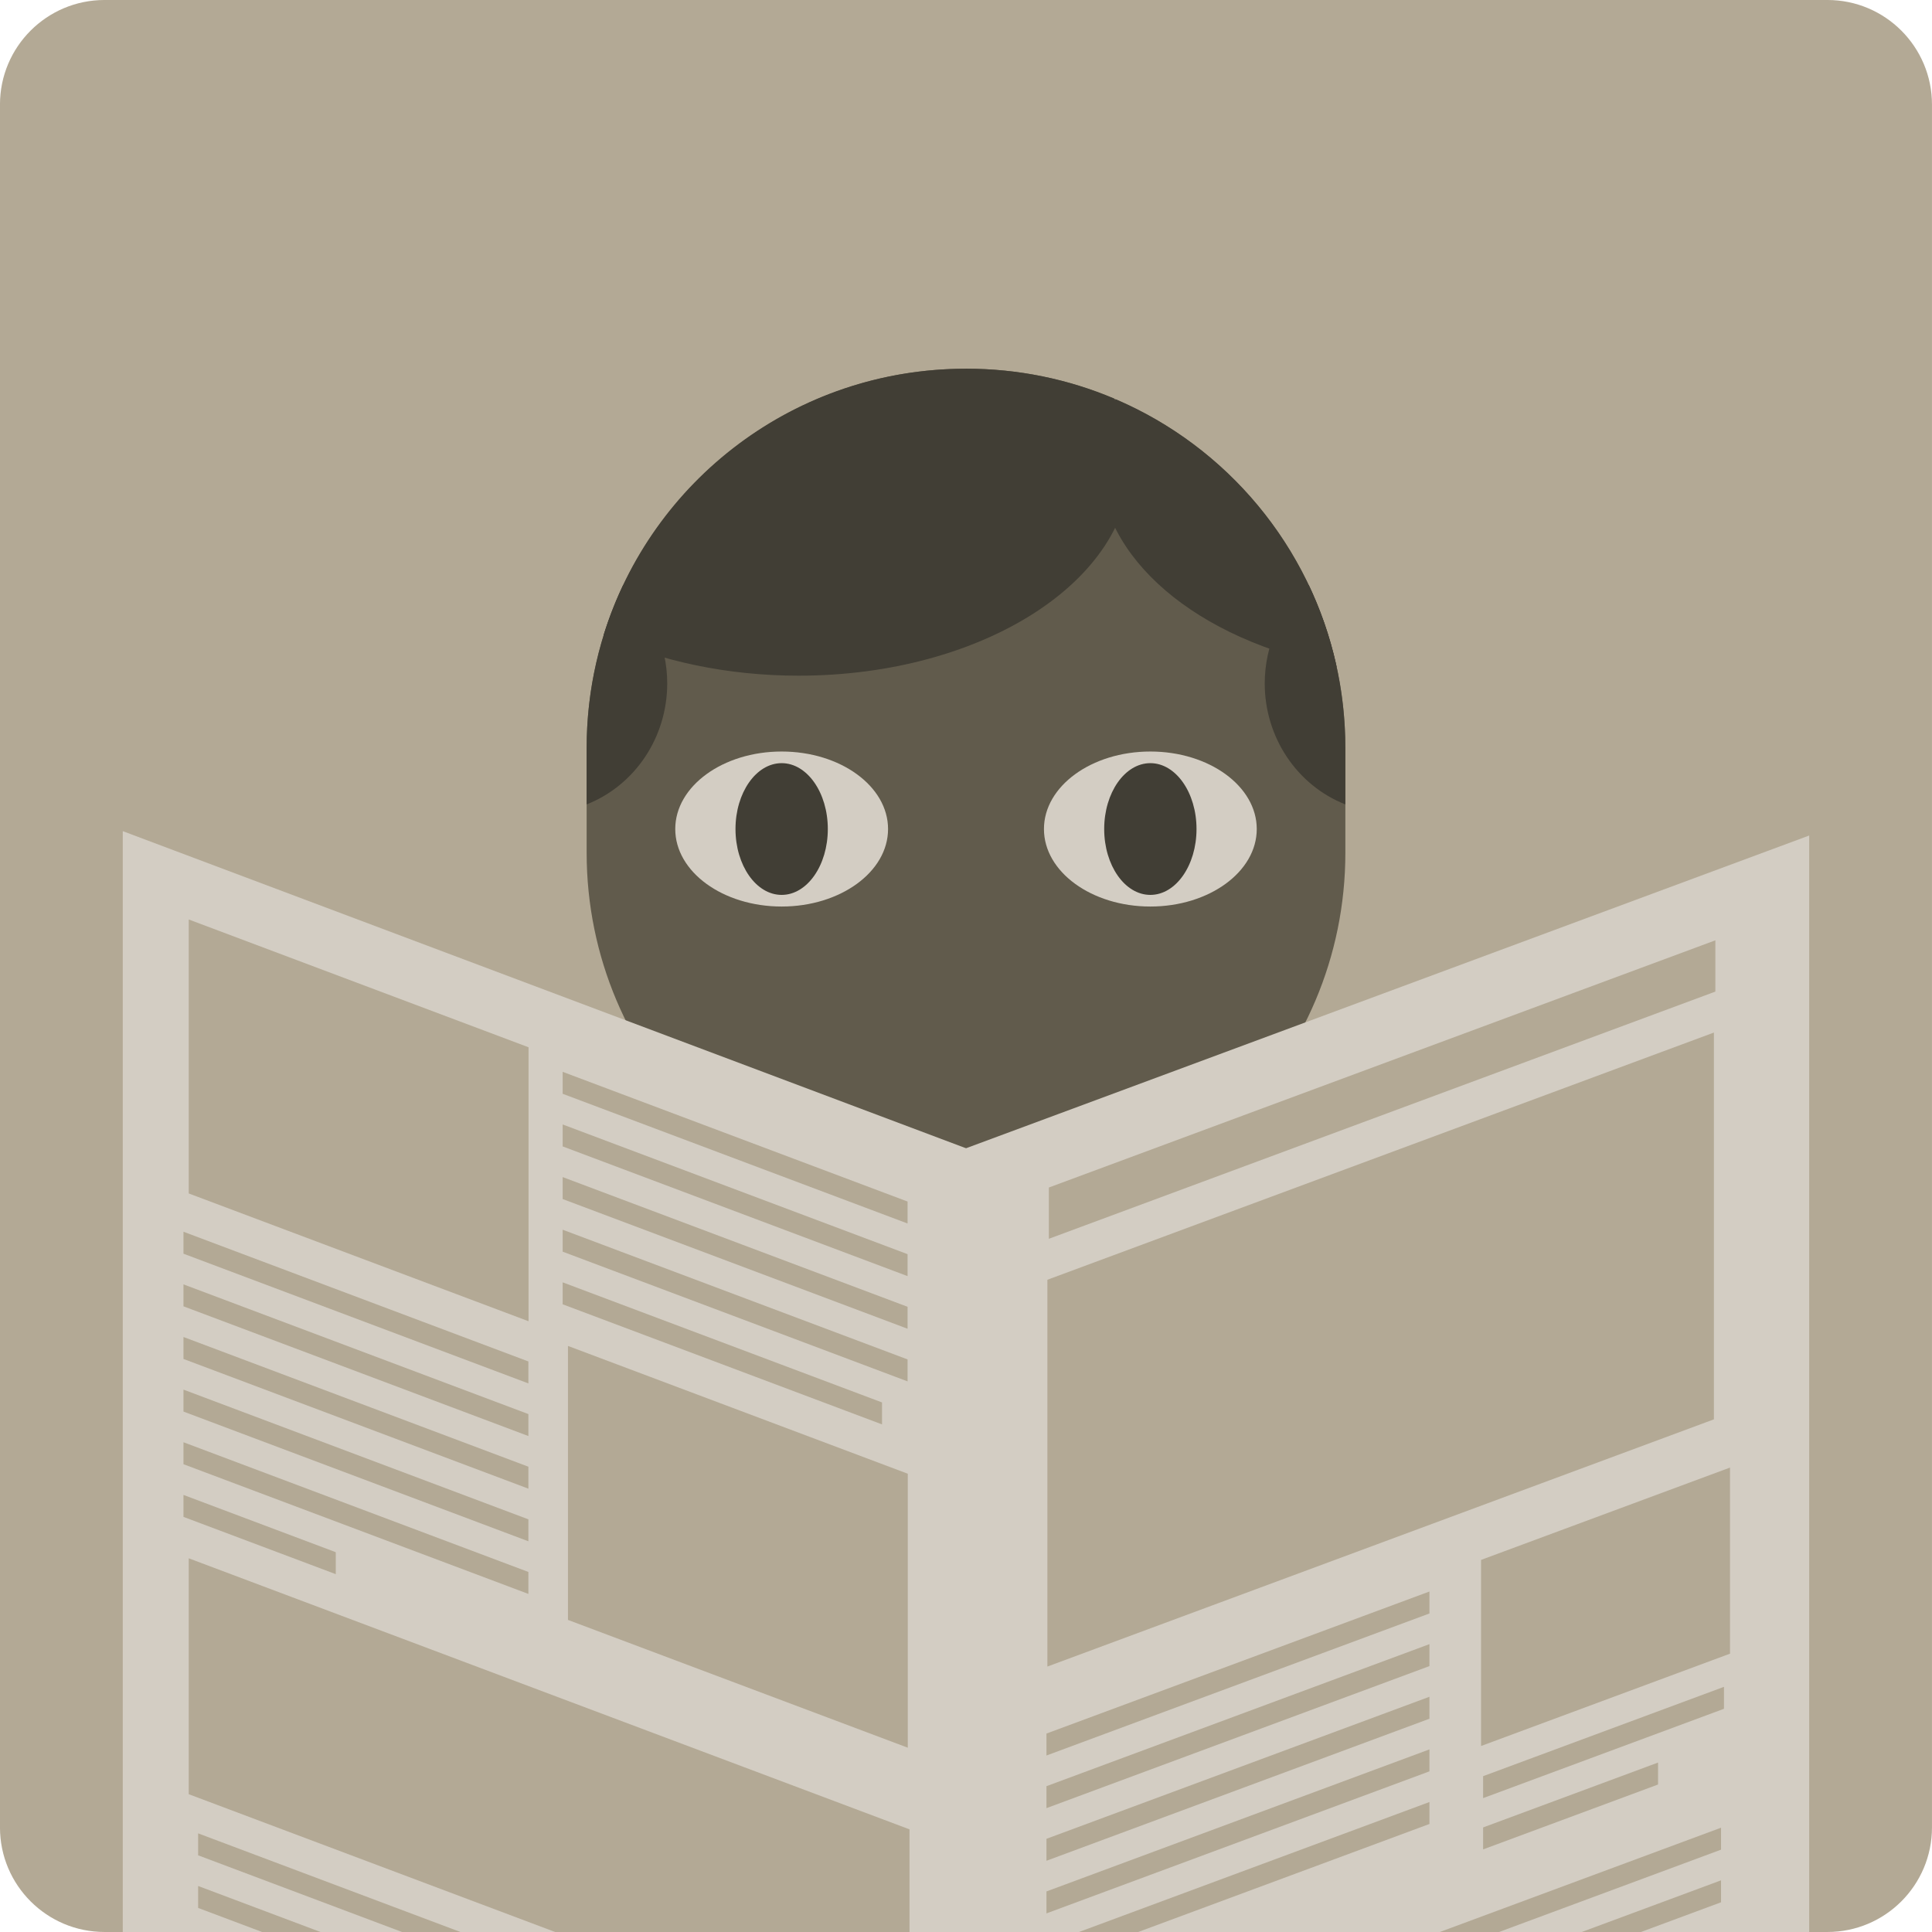
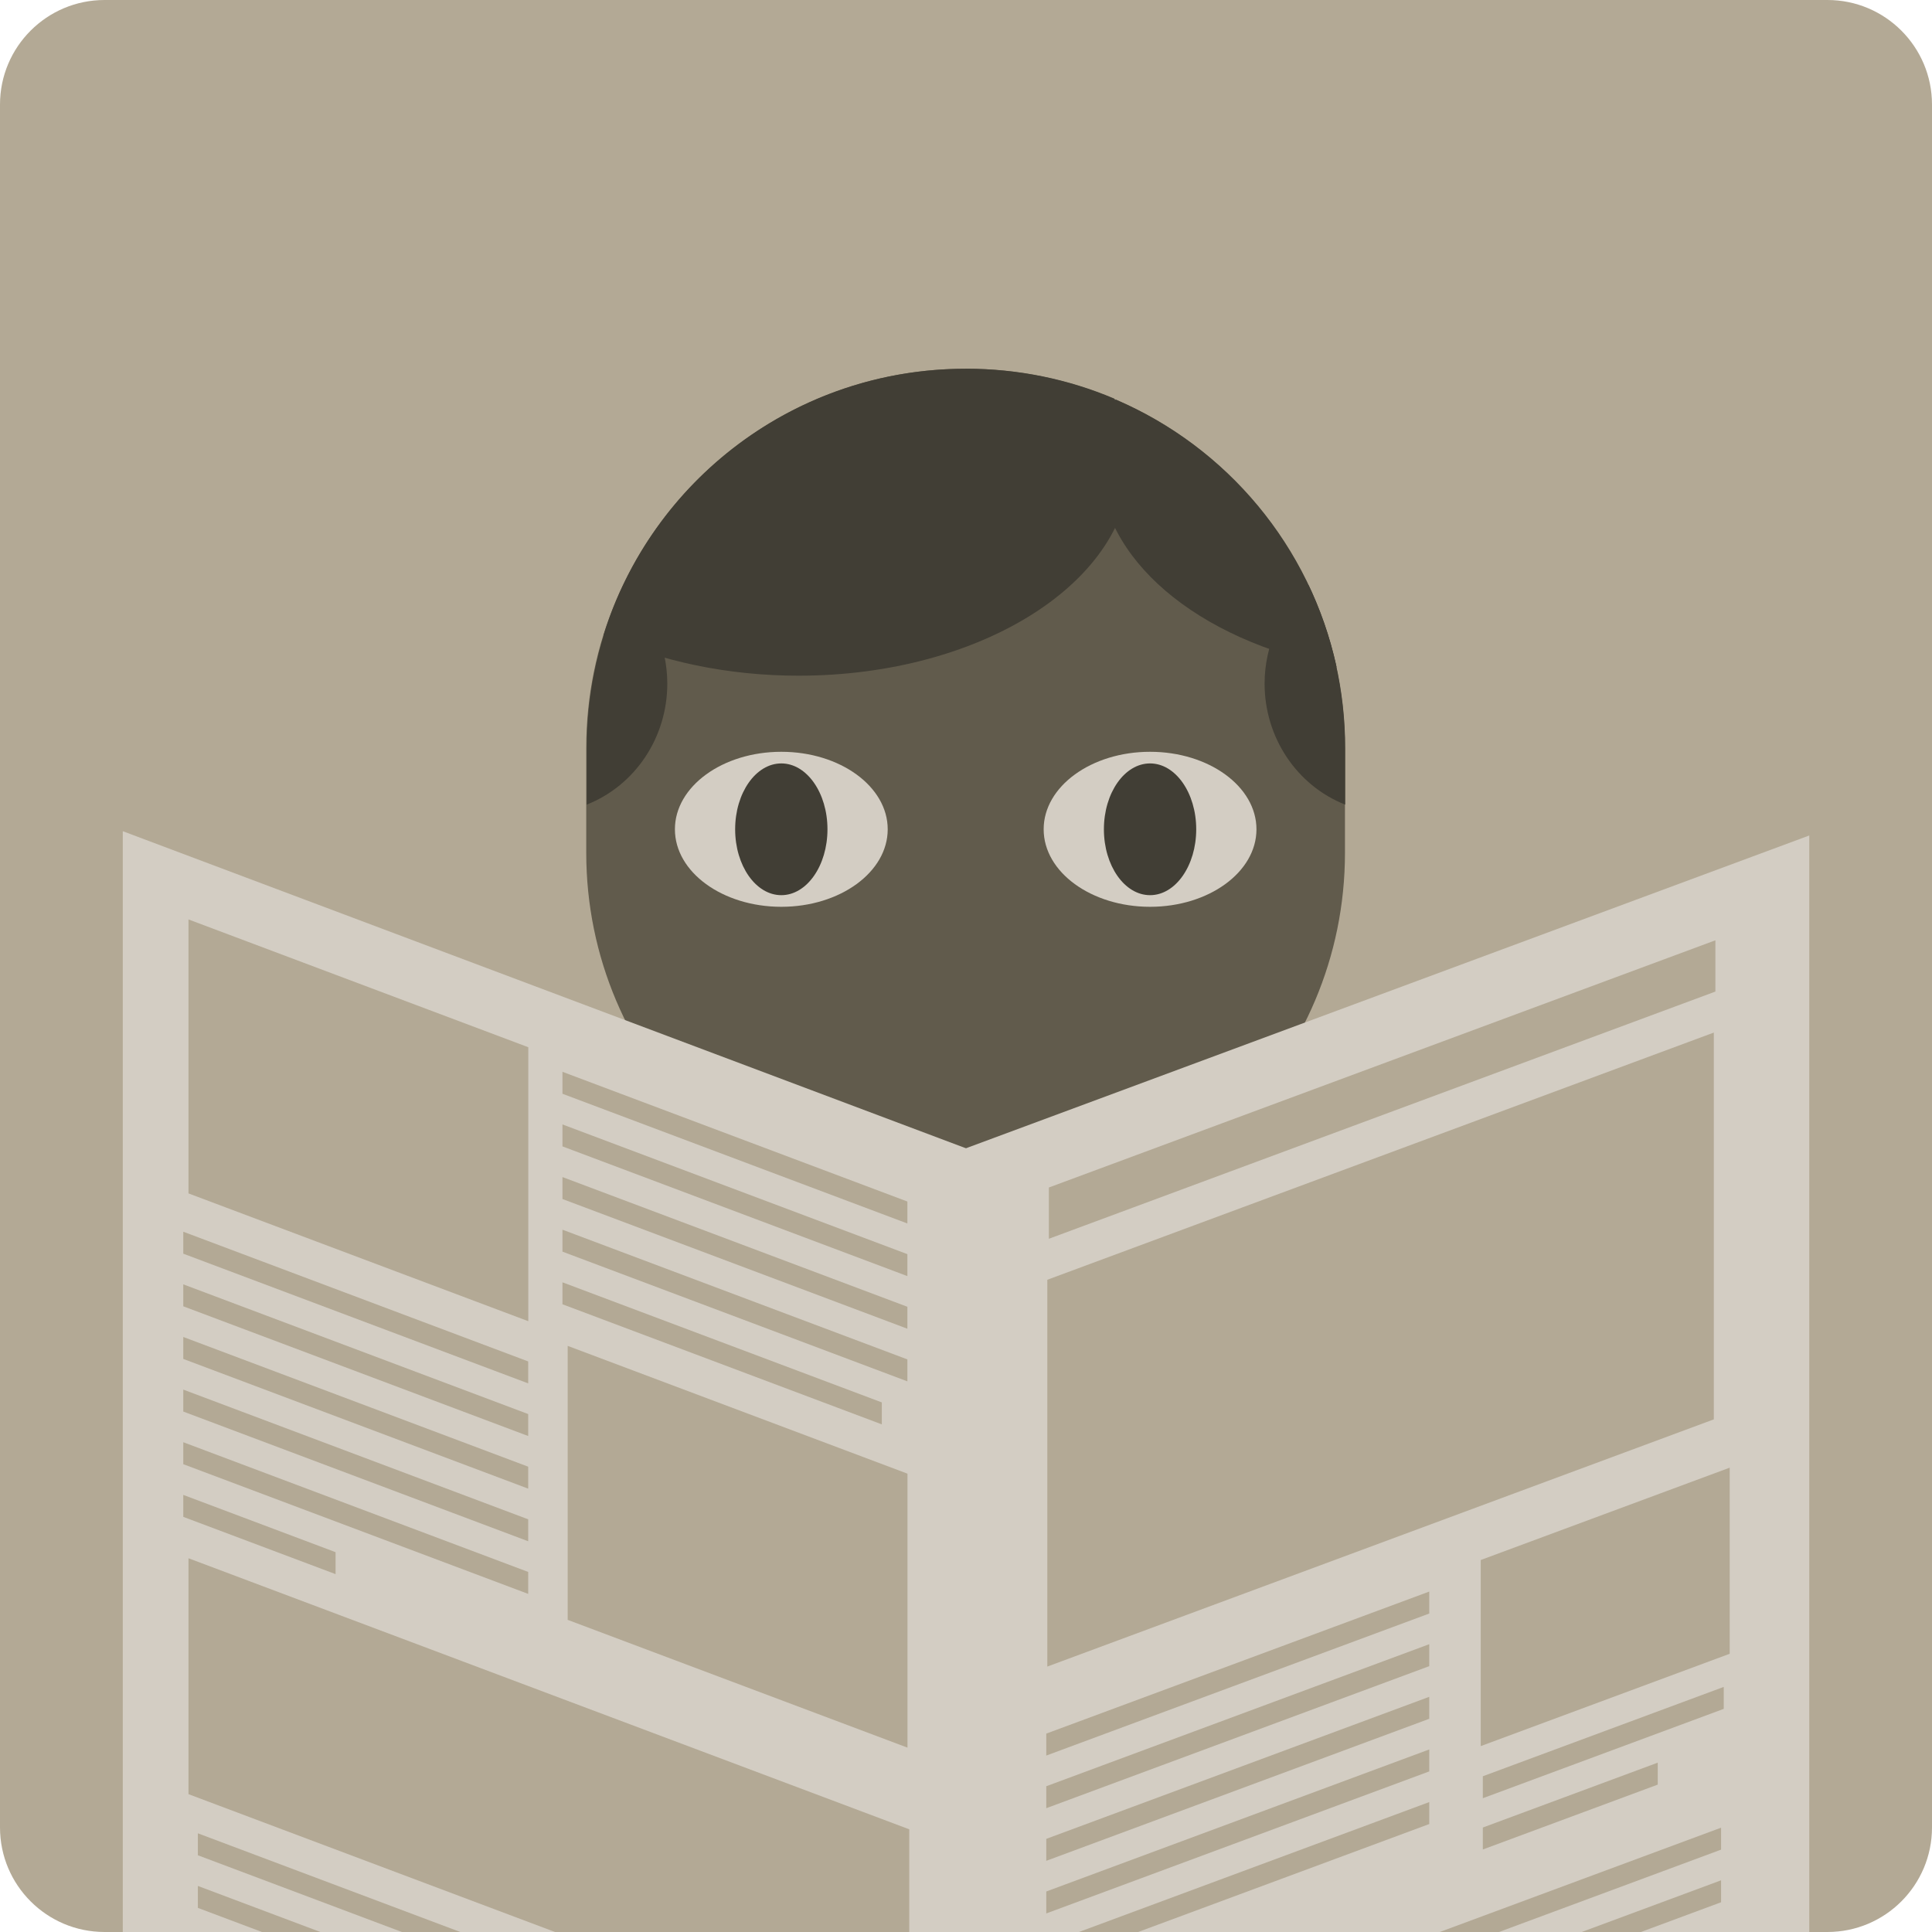
- <svg xmlns="http://www.w3.org/2000/svg" xmlns:xlink="http://www.w3.org/1999/xlink" id="svg8" version="1.1" viewBox="0 0 37.042 37.042" height="1.458in" width="1.458in">
-   <defs id="defs2">
-     <linearGradient id="7" gradientTransform="matrix(0,0,0,0,-192.3187,38.64163)">
-       <stop style="stop-color:#b3a995;stop-opacity:1;" offset="0" id="stop2624" />
+ <svg xmlns="http://www.w3.org/2000/svg" xmlns:xlink="http://www.w3.org/1999/xlink" width="1.458in" height="1.458in" version="1.1" viewBox="0 0 37.042 37.042">
+   <defs>
+     <linearGradient id="7" gradientTransform="matrix(0 0 0 0 -192.32 38.642)">
+       <stop stop-color="#b3a995" offset="0" />
    </linearGradient>
-     <linearGradient id="6" gradientTransform="matrix(2.959833,0,0,4.648278,-971.1937,-788.492)">
-       <stop style="stop-color:#a19a86;stop-opacity:1;" offset="0" id="stop2980" />
+     <linearGradient id="linearGradient1431" x1="54.811" x2="91.853" y1="32.815" y2="32.815" gradientTransform="translate(135.79 144.12)" gradientUnits="userSpaceOnUse" xlink:href="#7" />
+     <linearGradient id="4-1" x1="105.04" x2="123.21" y1="93.979" y2="93.979" gradientTransform="matrix(1.3369 0 0 .74799 56.54 111.57)" gradientUnits="userSpaceOnUse">
+       <stop stop-color="#7e7867" offset="0" />
    </linearGradient>
-     <linearGradient id="8" gradientTransform="matrix(0,0,0,0,20.9488,-188.2151)">
-       <stop style="stop-color:#c9c2b5;stop-opacity:1;" offset="0" id="stop2972" />
-     </linearGradient>
-     <linearGradient id="9" gradientTransform="matrix(0,0,0,0,235.2632,172.5541)">
-       <stop style="stop-color:#d3cdc3;stop-opacity:1;" offset="0" id="stop2966" />
-     </linearGradient>
-     <linearGradient id="4" gradientTransform="scale(1.336911,0.7479928)" x1="41.053" y1="37.348" x2="59.219" y2="37.348" gradientUnits="userSpaceOnUse">
-       <stop style="stop-color:#7e7867;stop-opacity:1;" offset="0" id="stop2597" />
-     </linearGradient>
-     <linearGradient id="2" x1="-86.011" y1="-24.381" x2="-66.572" y2="-24.381" gradientUnits="userSpaceOnUse">
-       <stop style="stop-color:#4f4b41;stop-opacity:1;" offset="0" id="stop3000" />
-     </linearGradient>
-     <linearGradient id="6-0" x1="-86.011" y1="-24.381" x2="-78.78" y2="-24.381" gradientUnits="userSpaceOnUse">
-       <stop style="stop-color:#a19a86;stop-opacity:1;" offset="0" id="stop2980-3" />
-     </linearGradient>
-     <linearGradient id="2-4" gradientTransform="matrix(0,0,0,0,-123.6929,-377.7422)">
-       <stop style="stop-color:#4f4b41;stop-opacity:1;" offset="0" id="stop3000-6" />
-     </linearGradient>
-     <linearGradient id="4-6" gradientTransform="matrix(0,0,0,0,-114.9655,-519.4565)">
-       <stop style="stop-color:#7e7867;stop-opacity:1;" offset="0" id="stop2597-7" />
-     </linearGradient>
-     <linearGradient id="4-8" gradientTransform="matrix(1.336912,0,0,0.7479926,-20.14841,114.3486)" x1="104.709" y1="37.486" x2="122.875" y2="37.486" gradientUnits="userSpaceOnUse">
-       <stop style="stop-color:#7e7867;stop-opacity:1;" offset="0" id="stop2597-8" />
-     </linearGradient>
-     <linearGradient id="7-8" x1="177.415" y1="4.945" x2="214.456" y2="4.945" gradientUnits="userSpaceOnUse" gradientTransform="translate(-36.49428,139.4933)">
-       <stop style="stop-color:#b3a995;stop-opacity:1;" offset="0" id="stop2624-3" />
-     </linearGradient>
-     <linearGradient id="1" gradientTransform="matrix(0,0,0,0,138.2613,-799.2997)">
-       <stop style="stop-color:#413e35;stop-opacity:1;" offset="0" id="stop3006" />
-     </linearGradient>
-     <linearGradient id="4-62" gradientTransform="matrix(1.336911,0,0,0.7479929,107.2023,99.03951)" x1="41.092" y1="94.596" x2="59.259" y2="94.596" gradientUnits="userSpaceOnUse">
-       <stop style="stop-color:#7e7867;stop-opacity:1;" offset="0" id="stop2597-82" />
-     </linearGradient>
-     <linearGradient id="8-7" x1="64.6" y1="76.485" x2="65.922" y2="76.485" gradientUnits="userSpaceOnUse" gradientTransform="translate(107.2023,99.03951)">
-       <stop style="stop-color:#c9c2b5;stop-opacity:1;" offset="0" id="stop2972-5" />
-     </linearGradient>
-     <linearGradient id="8-0" x1="103.968" y1="48.521" x2="115.848" y2="48.521" gradientUnits="userSpaceOnUse" gradientTransform="translate(72.27304,90.42636)">
-       <stop style="stop-color:#c9c2b5;stop-opacity:1;" offset="0" id="stop2972-6" />
-     </linearGradient>
-     <linearGradient xlink:href="#7" id="linearGradient1431" gradientUnits="userSpaceOnUse" gradientTransform="translate(135.786,144.1177)" x1="54.811" y1="32.815" x2="91.853" y2="32.815" />
-     <linearGradient id="4-1" gradientTransform="matrix(1.336911,0,0,0.7479929,56.54026,111.5704)" x1="105.044" y1="93.979" x2="123.21" y2="93.979" gradientUnits="userSpaceOnUse">
-       <stop style="stop-color:#7e7867;stop-opacity:1;" offset="0" id="stop2597-0" />
-     </linearGradient>
-     <clipPath clipPathUnits="userSpaceOnUse" id="clipPath1380">
-       <rect ry="2.005" y="52.26" x="135.909" height="37.042" width="37.042" id="rect1382" style="opacity:1;vector-effect:none;fill:url(#linearGradient1384);fill-opacity:1;stroke:none;stroke-width:0.862;stroke-linecap:round;stroke-linejoin:bevel;stroke-miterlimit:4;stroke-dasharray:none;stroke-dashoffset:0;stroke-opacity:1;paint-order:normal" />
+     <clipPath id="clipPath1380">
+       <rect x="135.91" y="52.26" width="37.042" height="37.042" ry="2.005" fill="url(#linearGradient1384)" style="paint-order:normal" />
    </clipPath>
-     <linearGradient id="3" gradientTransform="scale(3.961524,0.2524281)" x1="55.817" y1="301.759" x2="57.486" y2="301.759" gradientUnits="userSpaceOnUse">
-       <stop style="stop-color:#615b4c;stop-opacity:1;" offset="0" id="stop2994" />
-     </linearGradient>
-     <linearGradient xlink:href="#7" id="linearGradient3488" gradientTransform="scale(3.605201,0.277377)" x1="65.959" y1="238.79" x2="69.504" y2="238.79" gradientUnits="userSpaceOnUse" />
-     <linearGradient xlink:href="#7" id="linearGradient3490" gradientTransform="scale(4.17457,0.2395456)" x1="56.952" y1="320.135" x2="58.711" y2="320.135" gradientUnits="userSpaceOnUse" />
-     <linearGradient xlink:href="#7" id="linearGradient3492" gradientTransform="scale(4.17457,0.2395456)" x1="56.952" y1="324.348" x2="58.711" y2="324.348" gradientUnits="userSpaceOnUse" />
-     <linearGradient xlink:href="#7" id="linearGradient3494" gradientTransform="scale(4.17457,0.2395456)" x1="56.952" y1="328.56" x2="58.711" y2="328.56" gradientUnits="userSpaceOnUse" />
-     <linearGradient xlink:href="#7" id="linearGradient3496" gradientTransform="scale(4.17457,0.2395456)" x1="56.952" y1="332.773" x2="58.711" y2="332.773" gradientUnits="userSpaceOnUse" />
-     <linearGradient xlink:href="#7" id="linearGradient3498" gradientTransform="scale(4.17457,0.2395456)" x1="56.952" y1="336.985" x2="58.711" y2="336.985" gradientUnits="userSpaceOnUse" />
-     <linearGradient xlink:href="#7" id="linearGradient3500" gradientTransform="scale(2.773753,0.3605224)" x1="85.715" y1="226.706" x2="86.883" y2="226.706" gradientUnits="userSpaceOnUse" />
-     <linearGradient xlink:href="#7" id="linearGradient3502" gradientTransform="scale(1.312689,0.7617952)" x1="181.131" y1="89.253" x2="190.866" y2="89.253" gradientUnits="userSpaceOnUse" />
-     <linearGradient xlink:href="#7" id="linearGradient3504" gradientTransform="scale(5.528143,0.1808926)" x1="43.018" y1="460.431" x2="45.347" y2="460.431" gradientUnits="userSpaceOnUse" />
-     <linearGradient xlink:href="#7" id="linearGradient3506" gradientTransform="scale(5.528143,0.1808926)" x1="43.018" y1="466.01" x2="45.347" y2="466.01" gradientUnits="userSpaceOnUse" />
-     <linearGradient xlink:href="#7" id="linearGradient3508" gradientTransform="scale(5.528143,0.1808926)" x1="43.018" y1="471.588" x2="45.347" y2="471.588" gradientUnits="userSpaceOnUse" />
-     <linearGradient xlink:href="#7" id="linearGradient3510" gradientTransform="scale(5.528143,0.1808926)" x1="43.018" y1="477.167" x2="45.347" y2="477.167" gradientUnits="userSpaceOnUse" />
-     <linearGradient xlink:href="#7" id="linearGradient3512" gradientTransform="scale(5.35665,0.1866838)" x1="44.395" y1="467.769" x2="46.652" y2="467.769" gradientUnits="userSpaceOnUse" />
-     <linearGradient xlink:href="#7" id="linearGradient3514" gradientTransform="scale(3.953105,0.2529657)" x1="60.157" y1="349.194" x2="61.823" y2="349.194" gradientUnits="userSpaceOnUse" />
-     <linearGradient xlink:href="#7" id="linearGradient3516" gradientTransform="scale(1.156672,0.8645492)" x1="212.752" y1="88.426" x2="216.878" y2="88.426" gradientUnits="userSpaceOnUse" />
-     <linearGradient xlink:href="#7" id="linearGradient3518" gradientTransform="scale(3.310645,0.3020559)" x1="74.343" y1="266.867" x2="75.738" y2="266.867" gradientUnits="userSpaceOnUse" />
-     <linearGradient xlink:href="#7" id="linearGradient3520" gradientTransform="scale(2.821413,0.3544323)" x1="87.234" y1="230.205" x2="88.423" y2="230.205" gradientUnits="userSpaceOnUse" />
-     <linearGradient xlink:href="#7" id="linearGradient3522" gradientTransform="scale(1.11363,0.8979644)" x1="198.65" y1="73.623" x2="204.5" y2="73.623" gradientUnits="userSpaceOnUse" />
-     <linearGradient xlink:href="#7" id="linearGradient3524" gradientTransform="scale(3.961528,0.2524279)" x1="55.817" y1="285.769" x2="57.486" y2="285.769" gradientUnits="userSpaceOnUse" />
-     <linearGradient xlink:href="#7" id="linearGradient3526" gradientTransform="scale(3.961528,0.2524279)" x1="55.817" y1="289.767" x2="57.486" y2="289.767" gradientUnits="userSpaceOnUse" />
-     <linearGradient xlink:href="#7" id="linearGradient3528" gradientTransform="scale(3.961528,0.2524279)" x1="55.817" y1="293.764" x2="57.486" y2="293.764" gradientUnits="userSpaceOnUse" />
-     <linearGradient xlink:href="#7" id="linearGradient3530" gradientTransform="scale(3.961528,0.2524279)" x1="55.817" y1="297.762" x2="57.486" y2="297.762" gradientUnits="userSpaceOnUse" />
-     <linearGradient xlink:href="#7" id="linearGradient3532" gradientTransform="scale(3.961524,0.2524281)" x1="55.817" y1="301.759" x2="57.486" y2="301.759" gradientUnits="userSpaceOnUse" />
-     <linearGradient xlink:href="#7" id="linearGradient3534" gradientTransform="scale(2.632199,0.3799105)" x1="84.006" y1="203.157" x2="85.115" y2="203.157" gradientUnits="userSpaceOnUse" />
-     <linearGradient xlink:href="#7" id="linearGradient3536" gradientTransform="scale(1.11363,0.8979644)" x1="205.178" y1="79.684" x2="211.028" y2="79.684" gradientUnits="userSpaceOnUse" />
-     <linearGradient xlink:href="#7" id="linearGradient3538" gradientTransform="scale(3.961528,0.2524279)" x1="57.652" y1="262.791" x2="59.322" y2="262.791" gradientUnits="userSpaceOnUse" />
-     <linearGradient xlink:href="#7" id="linearGradient3540" gradientTransform="scale(3.961528,0.2524279)" x1="57.652" y1="266.789" x2="59.322" y2="266.789" gradientUnits="userSpaceOnUse" />
-     <linearGradient xlink:href="#7" id="linearGradient3542" gradientTransform="scale(3.961528,0.2524279)" x1="57.652" y1="270.786" x2="59.322" y2="270.786" gradientUnits="userSpaceOnUse" />
-     <linearGradient xlink:href="#7" id="linearGradient3544" gradientTransform="scale(3.961528,0.2524279)" x1="57.652" y1="274.784" x2="59.322" y2="274.784" gradientUnits="userSpaceOnUse" />
-     <linearGradient xlink:href="#7" id="linearGradient3546" gradientTransform="scale(3.811897,0.2623366)" x1="59.915" y1="268.252" x2="61.522" y2="268.252" gradientUnits="userSpaceOnUse" />
-     <linearGradient xlink:href="#7" id="linearGradient3548" gradientTransform="scale(1.747957,0.5720963)" x1="126.561" y1="136.968" x2="134.466" y2="136.968" gradientUnits="userSpaceOnUse" />
-     <linearGradient xlink:href="#7" id="linearGradient3550" gradientTransform="scale(4.607281,0.2170478)" x1="48.055" y1="385.008" x2="49.996" y2="385.008" gradientUnits="userSpaceOnUse" />
-     <linearGradient xlink:href="#7" id="linearGradient3552" gradientTransform="scale(4.607281,0.2170478)" x1="48.055" y1="389.657" x2="49.996" y2="389.657" gradientUnits="userSpaceOnUse" />
-     <linearGradient xlink:href="#7" id="linearGradient3554" gradientTransform="scale(4.464354,0.2239965)" x1="49.593" y1="382.074" x2="51.474" y2="382.074" gradientUnits="userSpaceOnUse" />
-     <linearGradient xlink:href="#7" id="linearGradient3556" gradientTransform="scale(3.294608,0.3035263)" x1="67.201" y1="285.288" x2="68.59" y2="285.288" gradientUnits="userSpaceOnUse" />
+     <linearGradient id="linearGradient3488" x1="65.959" x2="69.504" y1="238.79" y2="238.79" gradientTransform="scale(3.6052 .27738)" gradientUnits="userSpaceOnUse" xlink:href="#7" />
+     <linearGradient id="linearGradient3490" x1="56.952" x2="58.711" y1="320.14" y2="320.14" gradientTransform="scale(4.1746 .23955)" gradientUnits="userSpaceOnUse" xlink:href="#7" />
+     <linearGradient id="linearGradient3492" x1="56.952" x2="58.711" y1="324.35" y2="324.35" gradientTransform="scale(4.1746 .23955)" gradientUnits="userSpaceOnUse" xlink:href="#7" />
+     <linearGradient id="linearGradient3494" x1="56.952" x2="58.711" y1="328.56" y2="328.56" gradientTransform="scale(4.1746 .23955)" gradientUnits="userSpaceOnUse" xlink:href="#7" />
+     <linearGradient id="linearGradient3496" x1="56.952" x2="58.711" y1="332.77" y2="332.77" gradientTransform="scale(4.1746 .23955)" gradientUnits="userSpaceOnUse" xlink:href="#7" />
+     <linearGradient id="linearGradient3498" x1="56.952" x2="58.711" y1="336.99" y2="336.99" gradientTransform="scale(4.1746 .23955)" gradientUnits="userSpaceOnUse" xlink:href="#7" />
+     <linearGradient id="linearGradient3500" x1="85.715" x2="86.883" y1="226.71" y2="226.71" gradientTransform="scale(2.7738 .36052)" gradientUnits="userSpaceOnUse" xlink:href="#7" />
+     <linearGradient id="linearGradient3502" x1="181.13" x2="190.87" y1="89.253" y2="89.253" gradientTransform="scale(1.3127 .7618)" gradientUnits="userSpaceOnUse" xlink:href="#7" />
+     <linearGradient id="linearGradient3504" x1="43.018" x2="45.347" y1="460.43" y2="460.43" gradientTransform="scale(5.5281 .18089)" gradientUnits="userSpaceOnUse" xlink:href="#7" />
+     <linearGradient id="linearGradient3506" x1="43.018" x2="45.347" y1="466.01" y2="466.01" gradientTransform="scale(5.5281 .18089)" gradientUnits="userSpaceOnUse" xlink:href="#7" />
+     <linearGradient id="linearGradient3508" x1="43.018" x2="45.347" y1="471.59" y2="471.59" gradientTransform="scale(5.5281 .18089)" gradientUnits="userSpaceOnUse" xlink:href="#7" />
+     <linearGradient id="linearGradient3510" x1="43.018" x2="45.347" y1="477.17" y2="477.17" gradientTransform="scale(5.5281 .18089)" gradientUnits="userSpaceOnUse" xlink:href="#7" />
+     <linearGradient id="linearGradient3512" x1="44.395" x2="46.652" y1="467.77" y2="467.77" gradientTransform="scale(5.3567 .18668)" gradientUnits="userSpaceOnUse" xlink:href="#7" />
+     <linearGradient id="linearGradient3514" x1="60.157" x2="61.823" y1="349.19" y2="349.19" gradientTransform="scale(3.9531 .25297)" gradientUnits="userSpaceOnUse" xlink:href="#7" />
+     <linearGradient id="linearGradient3516" x1="212.75" x2="216.88" y1="88.426" y2="88.426" gradientTransform="scale(1.1567 .86455)" gradientUnits="userSpaceOnUse" xlink:href="#7" />
+     <linearGradient id="linearGradient3518" x1="74.343" x2="75.738" y1="266.87" y2="266.87" gradientTransform="scale(3.3106 .30206)" gradientUnits="userSpaceOnUse" xlink:href="#7" />
+     <linearGradient id="linearGradient3520" x1="87.234" x2="88.423" y1="230.2" y2="230.2" gradientTransform="scale(2.8214 .35443)" gradientUnits="userSpaceOnUse" xlink:href="#7" />
+     <linearGradient id="linearGradient3522" x1="198.65" x2="204.5" y1="73.623" y2="73.623" gradientTransform="scale(1.1136 .89796)" gradientUnits="userSpaceOnUse" xlink:href="#7" />
+     <linearGradient id="linearGradient3524" x1="55.817" x2="57.486" y1="285.77" y2="285.77" gradientTransform="scale(3.9615 .25243)" gradientUnits="userSpaceOnUse" xlink:href="#7" />
+     <linearGradient id="linearGradient3526" x1="55.817" x2="57.486" y1="289.77" y2="289.77" gradientTransform="scale(3.9615 .25243)" gradientUnits="userSpaceOnUse" xlink:href="#7" />
+     <linearGradient id="linearGradient3528" x1="55.817" x2="57.486" y1="293.76" y2="293.76" gradientTransform="scale(3.9615 .25243)" gradientUnits="userSpaceOnUse" xlink:href="#7" />
+     <linearGradient id="linearGradient3530" x1="55.817" x2="57.486" y1="297.76" y2="297.76" gradientTransform="scale(3.9615 .25243)" gradientUnits="userSpaceOnUse" xlink:href="#7" />
+     <linearGradient id="linearGradient3532" x1="55.817" x2="57.486" y1="301.76" y2="301.76" gradientTransform="scale(3.9615 .25243)" gradientUnits="userSpaceOnUse" xlink:href="#7" />
+     <linearGradient id="linearGradient3534" x1="84.006" x2="85.115" y1="203.16" y2="203.16" gradientTransform="scale(2.6322 .37991)" gradientUnits="userSpaceOnUse" xlink:href="#7" />
+     <linearGradient id="linearGradient3536" x1="205.18" x2="211.03" y1="79.684" y2="79.684" gradientTransform="scale(1.1136 .89796)" gradientUnits="userSpaceOnUse" xlink:href="#7" />
+     <linearGradient id="linearGradient3538" x1="57.652" x2="59.322" y1="262.79" y2="262.79" gradientTransform="scale(3.9615 .25243)" gradientUnits="userSpaceOnUse" xlink:href="#7" />
+     <linearGradient id="linearGradient3540" x1="57.652" x2="59.322" y1="266.79" y2="266.79" gradientTransform="scale(3.9615 .25243)" gradientUnits="userSpaceOnUse" xlink:href="#7" />
+     <linearGradient id="linearGradient3542" x1="57.652" x2="59.322" y1="270.79" y2="270.79" gradientTransform="scale(3.9615 .25243)" gradientUnits="userSpaceOnUse" xlink:href="#7" />
+     <linearGradient id="linearGradient3544" x1="57.652" x2="59.322" y1="274.78" y2="274.78" gradientTransform="scale(3.9615 .25243)" gradientUnits="userSpaceOnUse" xlink:href="#7" />
+     <linearGradient id="linearGradient3546" x1="59.915" x2="61.522" y1="268.25" y2="268.25" gradientTransform="scale(3.8119 .26234)" gradientUnits="userSpaceOnUse" xlink:href="#7" />
+     <linearGradient id="linearGradient3548" x1="126.56" x2="134.47" y1="136.97" y2="136.97" gradientTransform="scale(1.748 .5721)" gradientUnits="userSpaceOnUse" xlink:href="#7" />
+     <linearGradient id="linearGradient3550" x1="48.055" x2="49.996" y1="385.01" y2="385.01" gradientTransform="scale(4.6073 .21705)" gradientUnits="userSpaceOnUse" xlink:href="#7" />
+     <linearGradient id="linearGradient3552" x1="48.055" x2="49.996" y1="389.66" y2="389.66" gradientTransform="scale(4.6073 .21705)" gradientUnits="userSpaceOnUse" xlink:href="#7" />
+     <linearGradient id="linearGradient3554" x1="49.593" x2="51.474" y1="382.07" y2="382.07" gradientTransform="scale(4.4644 .224)" gradientUnits="userSpaceOnUse" xlink:href="#7" />
+     <linearGradient id="linearGradient3556" x1="67.201" x2="68.59" y1="285.29" y2="285.29" gradientTransform="scale(3.2946 .30353)" gradientUnits="userSpaceOnUse" xlink:href="#7" />
  </defs>
-   <g id="layer2" style="display:none" transform="translate(-190.5974,-158.4122)">
-     <rect y="0" x="0" height="279.4" width="215.9" id="rect848" style="opacity:1;vector-effect:none;fill:#fcfcfc;fill-opacity:1;stroke:none;stroke-width:1.624;stroke-linecap:butt;stroke-linejoin:miter;stroke-miterlimit:4;stroke-dasharray:none;stroke-dashoffset:0;stroke-opacity:1;paint-order:markers fill stroke" />
+   <g transform="translate(-190.6 -158.41)" display="none">
+     <rect width="215.9" height="279.4" fill="#fcfcfc" style="paint-order:markers fill stroke" />
  </g>
-   <g id="layer1" transform="translate(-190.5974,-158.4122)">
-     <rect ry="2.005" y="158.412" x="190.597" height="37.042" width="37.042" id="rect1415" style="opacity:1;vector-effect:none;fill:url(#linearGradient1431);fill-opacity:1;stroke:none;stroke-width:0.862;stroke-linecap:round;stroke-linejoin:bevel;stroke-miterlimit:4;stroke-dasharray:none;stroke-dashoffset:0;stroke-opacity:1;paint-order:normal" />
-     <rect style="font-variation-settings:normal;opacity:1;vector-effect:none;fill:#615b4c;fill-opacity:1;stroke:none;stroke-width:0.944;stroke-linecap:round;stroke-linejoin:bevel;stroke-miterlimit:4;stroke-dasharray:none;stroke-dashoffset:0;stroke-opacity:1;paint-order:normal;stop-color:#000000;stop-opacity:1" id="rect1417" width="14.547" height="16.552" x="201.845" y="165.481" ry="7.273" />
-     <path id="path1419" style="font-variation-settings:normal;opacity:1;vector-effect:none;fill:url(#4-1);fill-opacity:1;stroke:none;stroke-width:0.944;stroke-linecap:round;stroke-linejoin:bevel;stroke-miterlimit:4;stroke-dasharray:none;stroke-dashoffset:0;stroke-opacity:1;paint-order:normal;stop-color:#000000;stop-opacity:1" d="m 209.146,181.866 a 12.143,12.143 0 0 0 -6.1,1.627 12.143,12.143 0 0 0 -6.071,10.517 v 1.445 h 24.287 v -1.445 a 12.143,12.143 0 0 0 -6.071,-10.517 12.143,12.143 0 0 0 -6.044,-1.627 z" />
-     <rect style="font-variation-settings:normal;opacity:1;vector-effect:none;fill:#615b4c;fill-opacity:1;stroke:none;stroke-width:0.944;stroke-linecap:round;stroke-linejoin:bevel;stroke-miterlimit:4;stroke-dasharray:none;stroke-dashoffset:0;stroke-opacity:1;paint-order:normal;stop-color:#000000;stop-opacity:1" id="rect1421" width="5.409" height="7.765" x="206.414" y="174.601" ry="2.704" />
-     <g id="g1355" clip-path="url(#clipPath1380)" transform="translate(54.53766,106.1523)">
-       <g id="g1122" transform="matrix(1,-0.3708844,0,1,-81.6278,96.98833)">
-         <rect style="fill:#d3cdc3;stroke:none;stroke-width:0;stroke-miterlimit:4;stroke-dasharray:none;stroke-opacity:1;paint-order:markers fill stroke;stop-color:#000000;fill-opacity:1" id="rect1018" width="16.209" height="25.505" x="236.166" y="64.893" ry="0" />
-         <rect style="fill:url(#linearGradient3488);stroke:none;stroke-width:0;stroke-miterlimit:4;stroke-dasharray:none;stroke-opacity:1;paint-order:markers fill stroke;stop-color:#000000" id="rect1023" width="12.779" height="0.983" x="237.797" y="66.235" />
-         <rect style="fill:url(#linearGradient3490);stroke:none;stroke-width:0;stroke-miterlimit:4;stroke-dasharray:none;stroke-opacity:1;paint-order:markers fill stroke;stop-color:#000000" id="rect1026" width="7.343" height="0.421" x="237.751" y="76.687" />
-         <rect style="fill:url(#linearGradient3492);stroke:none;stroke-width:0;stroke-miterlimit:4;stroke-dasharray:none;stroke-opacity:1;paint-order:markers fill stroke;stop-color:#000000" id="rect1028" width="7.343" height="0.421" x="237.751" y="77.696" />
-         <rect style="fill:url(#linearGradient3494);stroke:none;stroke-width:0;stroke-miterlimit:4;stroke-dasharray:none;stroke-opacity:1;paint-order:markers fill stroke;stop-color:#000000" id="rect1030" width="7.343" height="0.421" x="237.751" y="78.705" />
-         <rect style="fill:url(#linearGradient3496);stroke:none;stroke-width:0;stroke-miterlimit:4;stroke-dasharray:none;stroke-opacity:1;paint-order:markers fill stroke;stop-color:#000000" id="rect1032" width="7.343" height="0.421" x="237.751" y="79.714" />
-         <rect style="fill:url(#linearGradient3498);stroke:none;stroke-width:0;stroke-miterlimit:4;stroke-dasharray:none;stroke-opacity:1;paint-order:markers fill stroke;stop-color:#000000" id="rect1034" width="7.343" height="0.421" x="237.751" y="80.723" />
-         <rect style="fill:url(#linearGradient3500);stroke:none;stroke-width:0;stroke-miterlimit:4;stroke-dasharray:none;stroke-opacity:1;paint-order:markers fill stroke;stop-color:#000000" id="rect1036" width="3.242" height="0.421" x="237.751" y="81.732" />
-         <rect style="fill:url(#linearGradient3502);stroke:none;stroke-width:0;stroke-miterlimit:4;stroke-dasharray:none;stroke-opacity:1;paint-order:markers fill stroke;stop-color:#000000" id="rect1038" width="12.779" height="7.416" x="237.769" y="67.993" />
-         <rect style="fill:url(#linearGradient3504);stroke:none;stroke-width:0;stroke-miterlimit:4;stroke-dasharray:none;stroke-opacity:1;paint-order:markers fill stroke;stop-color:#000000" id="rect1040" width="12.878" height="0.421" x="237.807" y="83.289" />
-         <rect style="fill:url(#linearGradient3506);stroke:none;stroke-width:0;stroke-miterlimit:4;stroke-dasharray:none;stroke-opacity:1;paint-order:markers fill stroke;stop-color:#000000" id="rect1042" width="12.878" height="0.421" x="237.807" y="84.298" />
-         <rect style="fill:url(#linearGradient3508);stroke:none;stroke-width:0;stroke-miterlimit:4;stroke-dasharray:none;stroke-opacity:1;paint-order:markers fill stroke;stop-color:#000000" id="rect1044" width="12.878" height="0.421" x="237.807" y="85.307" />
-         <rect style="fill:url(#linearGradient3510);stroke:none;stroke-width:0;stroke-miterlimit:4;stroke-dasharray:none;stroke-opacity:1;paint-order:markers fill stroke;stop-color:#000000" id="rect1046" width="12.878" height="0.421" x="237.807" y="86.316" />
-         <rect style="fill:url(#linearGradient3512);stroke:none;stroke-width:0;stroke-miterlimit:4;stroke-dasharray:none;stroke-opacity:1;paint-order:markers fill stroke;stop-color:#000000" id="rect1048" width="12.091" height="0.421" x="237.807" y="87.325" />
-         <rect style="fill:url(#linearGradient3514);stroke:none;stroke-width:0;stroke-miterlimit:4;stroke-dasharray:none;stroke-opacity:1;paint-order:markers fill stroke;stop-color:#000000" id="rect1050" width="6.585" height="0.421" x="237.807" y="88.334" />
-         <rect style="fill:url(#linearGradient3516);stroke:none;stroke-width:0;stroke-miterlimit:4;stroke-dasharray:none;stroke-opacity:1;paint-order:markers fill stroke;stop-color:#000000" id="rect1053" width="4.773" height="3.568" x="246.084" y="76.448" />
-         <rect style="fill:url(#linearGradient3518);stroke:none;stroke-width:0;stroke-miterlimit:4;stroke-dasharray:none;stroke-opacity:1;paint-order:markers fill stroke;stop-color:#000000" id="rect1055" width="4.618" height="0.421" x="246.123" y="80.609" />
-         <rect style="fill:url(#linearGradient3520);stroke:none;stroke-width:0;stroke-miterlimit:4;stroke-dasharray:none;stroke-opacity:1;paint-order:markers fill stroke;stop-color:#000000" id="rect1057" width="3.354" height="0.421" x="246.123" y="81.592" />
+   <g transform="translate(-190.6 -158.41)">
+     <g>
+       <rect x="190.6" y="158.41" width="37.042" height="37.042" ry="2.005" fill="url(#linearGradient1431)" style="paint-order:normal" />
+       <rect x="201.84" y="165.48" width="14.547" height="16.552" ry="7.273" fill="#615b4c" stop-color="#000000" style="font-variation-settings:normal;paint-order:normal" />
+       <path d="m209.15 181.87a12.143 12.143 0 0 0-6.1 1.627 12.143 12.143 0 0 0-6.072 10.517v1.445h24.287v-1.445a12.143 12.143 0 0 0-6.072-10.517 12.143 12.143 0 0 0-6.044-1.627z" fill="url(#4-1)" stop-color="#000000" style="font-variation-settings:normal;paint-order:normal" />
+       <rect x="206.41" y="174.6" width="5.409" height="7.765" ry="2.704" fill="#615b4c" stop-color="#000000" style="font-variation-settings:normal;paint-order:normal" />
+     </g>
+     <g transform="translate(54.538 106.15)" clip-path="url(#clipPath1380)">
+       <g transform="matrix(1 -.37088 0 1 -81.628 96.988)">
+         <rect x="236.17" y="64.893" width="16.209" height="25.505" ry="0" fill="#d3cdc3" stop-color="#000000" style="paint-order:markers fill stroke" />
+         <rect x="237.8" y="66.235" width="12.779" height=".983" fill="url(#linearGradient3488)" stop-color="#000000" style="paint-order:markers fill stroke" />
+         <rect x="237.75" y="76.687" width="7.343" height=".421" fill="url(#linearGradient3490)" stop-color="#000000" style="paint-order:markers fill stroke" />
+         <rect x="237.75" y="77.696" width="7.343" height=".421" fill="url(#linearGradient3492)" stop-color="#000000" style="paint-order:markers fill stroke" />
+         <rect x="237.75" y="78.705" width="7.343" height=".421" fill="url(#linearGradient3494)" stop-color="#000000" style="paint-order:markers fill stroke" />
+         <rect x="237.75" y="79.714" width="7.343" height=".421" fill="url(#linearGradient3496)" stop-color="#000000" style="paint-order:markers fill stroke" />
+         <rect x="237.75" y="80.723" width="7.343" height=".421" fill="url(#linearGradient3498)" stop-color="#000000" style="paint-order:markers fill stroke" />
+         <rect x="237.75" y="81.732" width="3.242" height=".421" fill="url(#linearGradient3500)" stop-color="#000000" style="paint-order:markers fill stroke" />
+         <rect x="237.77" y="67.993" width="12.779" height="7.416" fill="url(#linearGradient3502)" stop-color="#000000" style="paint-order:markers fill stroke" />
+         <rect x="237.81" y="83.289" width="12.878" height=".421" fill="url(#linearGradient3504)" stop-color="#000000" style="paint-order:markers fill stroke" />
+         <rect x="237.81" y="84.298" width="12.878" height=".421" fill="url(#linearGradient3506)" stop-color="#000000" style="paint-order:markers fill stroke" />
+         <rect x="237.81" y="85.307" width="12.878" height=".421" fill="url(#linearGradient3508)" stop-color="#000000" style="paint-order:markers fill stroke" />
+         <rect x="237.81" y="86.316" width="12.878" height=".421" fill="url(#linearGradient3510)" stop-color="#000000" style="paint-order:markers fill stroke" />
+         <rect x="237.81" y="87.325" width="12.091" height=".421" fill="url(#linearGradient3512)" stop-color="#000000" style="paint-order:markers fill stroke" />
+         <rect x="237.81" y="88.334" width="6.585" height=".421" fill="url(#linearGradient3514)" stop-color="#000000" style="paint-order:markers fill stroke" />
+         <rect x="246.08" y="76.448" width="4.773" height="3.568" fill="url(#linearGradient3516)" stop-color="#000000" style="paint-order:markers fill stroke" />
+         <rect x="246.12" y="80.609" width="4.619" height=".421" fill="url(#linearGradient3518)" stop-color="#000000" style="paint-order:markers fill stroke" />
+         <rect x="246.12" y="81.592" width="3.354" height=".421" fill="url(#linearGradient3520)" stop-color="#000000" style="paint-order:markers fill stroke" />
      </g>
-       <g id="g1143" transform="matrix(1,0.376069,0,1,-81.54352,-79.41682)">
-         <rect style="fill:#d3cdc3;fill-opacity:1;stroke:none;stroke-width:0;stroke-miterlimit:4;stroke-dasharray:none;stroke-opacity:1;paint-order:markers fill stroke;stop-color:#000000" id="rect1020" width="16.209" height="25.505" x="219.957" y="64.893" ry="0" />
-         <rect style="fill:url(#linearGradient3522);stroke:none;stroke-width:0;stroke-miterlimit:4;stroke-dasharray:none;stroke-opacity:1;paint-order:markers fill stroke;stop-color:#000000" id="rect1059" width="6.515" height="5.253" x="221.222" y="66.111" />
-         <rect style="fill:url(#linearGradient3524);stroke:none;stroke-width:0;stroke-miterlimit:4;stroke-dasharray:none;stroke-opacity:1;paint-order:markers fill stroke;stop-color:#000000" id="rect1061" width="6.613" height="0.421" x="221.121" y="72.136" />
-         <rect style="fill:url(#linearGradient3526);stroke:none;stroke-width:0;stroke-miterlimit:4;stroke-dasharray:none;stroke-opacity:1;paint-order:markers fill stroke;stop-color:#000000" id="rect1066" width="6.613" height="0.421" x="221.121" y="73.145" />
-         <rect style="fill:url(#linearGradient3528);stroke:none;stroke-width:0;stroke-miterlimit:4;stroke-dasharray:none;stroke-opacity:1;paint-order:markers fill stroke;stop-color:#000000" id="rect1069" width="6.613" height="0.421" x="221.121" y="74.154" />
-         <rect style="fill:url(#linearGradient3530);stroke:none;stroke-width:0;stroke-miterlimit:4;stroke-dasharray:none;stroke-opacity:1;paint-order:markers fill stroke;stop-color:#000000" id="rect1072" width="6.613" height="0.421" x="221.121" y="75.163" />
-         <rect style="fill:url(#linearGradient3532);stroke:url(#3);stroke-width:0;stroke-miterlimit:4;stroke-dasharray:none;stroke-opacity:1;paint-order:markers fill stroke;stop-color:#000000" id="rect1074" width="6.613" height="0.421" x="221.121" y="76.172" />
-         <rect style="fill:url(#linearGradient3534);stroke:none;stroke-width:0;stroke-miterlimit:4;stroke-dasharray:none;stroke-opacity:1;paint-order:markers fill stroke;stop-color:#000000" id="rect1076" width="2.92" height="0.421" x="221.121" y="77.182" />
-         <rect style="fill:url(#linearGradient3536);stroke:none;stroke-width:0;stroke-miterlimit:4;stroke-dasharray:none;stroke-opacity:1;paint-order:markers fill stroke;stop-color:#000000" id="rect1078" width="6.515" height="5.253" x="228.493" y="71.553" />
-         <rect style="fill:url(#linearGradient3538);stroke:none;stroke-width:0;stroke-miterlimit:4;stroke-dasharray:none;stroke-opacity:1;paint-order:markers fill stroke;stop-color:#000000" id="rect1080" width="6.613" height="0.421" x="228.391" y="66.336" />
-         <rect style="fill:url(#linearGradient3540);stroke:none;stroke-width:0;stroke-miterlimit:4;stroke-dasharray:none;stroke-opacity:1;paint-order:markers fill stroke;stop-color:#000000" id="rect1082" width="6.613" height="0.421" x="228.391" y="67.345" />
-         <rect style="fill:url(#linearGradient3542);stroke:none;stroke-width:0;stroke-miterlimit:4;stroke-dasharray:none;stroke-opacity:1;paint-order:markers fill stroke;stop-color:#000000" id="rect1088" width="6.613" height="0.421" x="228.391" y="68.354" />
-         <rect style="fill:url(#linearGradient3544);stroke:none;stroke-width:0;stroke-miterlimit:4;stroke-dasharray:none;stroke-opacity:1;paint-order:markers fill stroke;stop-color:#000000" id="rect1090" width="6.613" height="0.421" x="228.391" y="69.363" />
-         <rect style="fill:url(#linearGradient3546);stroke:none;stroke-width:0;stroke-miterlimit:4;stroke-dasharray:none;stroke-opacity:1;paint-order:markers fill stroke;stop-color:#000000" id="rect1092" width="6.123" height="0.421" x="228.391" y="70.372" />
-         <rect style="fill:url(#linearGradient3548);stroke:none;stroke-width:0;stroke-miterlimit:4;stroke-dasharray:none;stroke-opacity:1;paint-order:markers fill stroke;stop-color:#000000" id="rect1094" width="13.819" height="4.523" x="221.222" y="78.359" />
-         <rect style="fill:url(#linearGradient3550);stroke:none;stroke-width:0;stroke-miterlimit:4;stroke-dasharray:none;stroke-opacity:1;paint-order:markers fill stroke;stop-color:#000000" id="rect1096" width="8.945" height="0.421" x="221.402" y="83.565" />
-         <rect style="fill:url(#linearGradient3552);stroke:none;stroke-width:0;stroke-miterlimit:4;stroke-dasharray:none;stroke-opacity:1;paint-order:markers fill stroke;stop-color:#000000" id="rect1098" width="8.945" height="0.421" x="221.402" y="84.574" />
-         <rect style="fill:url(#linearGradient3554);stroke:none;stroke-width:0;stroke-miterlimit:4;stroke-dasharray:none;stroke-opacity:1;paint-order:markers fill stroke;stop-color:#000000" id="rect1100" width="8.398" height="0.421" x="221.402" y="85.583" />
-         <rect style="fill:url(#linearGradient3556);stroke:none;stroke-width:0;stroke-miterlimit:4;stroke-dasharray:none;stroke-opacity:1;paint-order:markers fill stroke;stop-color:#000000" id="rect1102" width="4.574" height="0.421" x="221.402" y="86.592" />
+       <g transform="matrix(1 .37607 0 1 -81.544 -79.417)">
+         <rect x="219.96" y="64.893" width="16.209" height="25.505" ry="0" fill="#d3cdc3" stop-color="#000000" style="paint-order:markers fill stroke" />
+         <rect x="221.22" y="66.111" width="6.515" height="5.253" fill="url(#linearGradient3522)" stop-color="#000000" style="paint-order:markers fill stroke" />
+         <rect x="221.12" y="72.136" width="6.613" height=".421" fill="url(#linearGradient3524)" stop-color="#000000" style="paint-order:markers fill stroke" />
+         <rect x="221.12" y="73.145" width="6.613" height=".421" fill="url(#linearGradient3526)" stop-color="#000000" style="paint-order:markers fill stroke" />
+         <rect x="221.12" y="74.154" width="6.613" height=".421" fill="url(#linearGradient3528)" stop-color="#000000" style="paint-order:markers fill stroke" />
+         <rect x="221.12" y="75.163" width="6.613" height=".421" fill="url(#linearGradient3530)" stop-color="#000000" style="paint-order:markers fill stroke" />
+         <rect x="221.12" y="76.172" width="6.613" height=".421" fill="url(#linearGradient3532)" stop-color="#000000" stroke-width="0" style="paint-order:markers fill stroke" />
+         <rect x="221.12" y="77.182" width="2.92" height=".421" fill="url(#linearGradient3534)" stop-color="#000000" style="paint-order:markers fill stroke" />
+         <rect x="228.49" y="71.553" width="6.515" height="5.253" fill="url(#linearGradient3536)" stop-color="#000000" style="paint-order:markers fill stroke" />
+         <rect x="228.39" y="66.336" width="6.613" height=".421" fill="url(#linearGradient3538)" stop-color="#000000" style="paint-order:markers fill stroke" />
+         <rect x="228.39" y="67.345" width="6.613" height=".421" fill="url(#linearGradient3540)" stop-color="#000000" style="paint-order:markers fill stroke" />
+         <rect x="228.39" y="68.354" width="6.613" height=".421" fill="url(#linearGradient3542)" stop-color="#000000" style="paint-order:markers fill stroke" />
+         <rect x="228.39" y="69.363" width="6.613" height=".421" fill="url(#linearGradient3544)" stop-color="#000000" style="paint-order:markers fill stroke" />
+         <rect x="228.39" y="70.372" width="6.123" height=".421" fill="url(#linearGradient3546)" stop-color="#000000" style="paint-order:markers fill stroke" />
+         <rect x="221.22" y="78.359" width="13.819" height="4.523" fill="url(#linearGradient3548)" stop-color="#000000" style="paint-order:markers fill stroke" />
+         <rect x="221.4" y="83.565" width="8.945" height=".421" fill="url(#linearGradient3550)" stop-color="#000000" style="paint-order:markers fill stroke" />
+         <rect x="221.4" y="84.574" width="8.945" height=".421" fill="url(#linearGradient3552)" stop-color="#000000" style="paint-order:markers fill stroke" />
+         <rect x="221.4" y="85.583" width="8.398" height=".421" fill="url(#linearGradient3554)" stop-color="#000000" style="paint-order:markers fill stroke" />
+         <rect x="221.4" y="86.592" width="4.574" height=".421" fill="url(#linearGradient3556)" stop-color="#000000" style="paint-order:markers fill stroke" />
      </g>
    </g>
-     <ellipse style="font-variation-settings:normal;vector-effect:none;fill:#d3cdc3;fill-opacity:1;stroke:none;stroke-width:1.027;stroke-linecap:round;stroke-linejoin:bevel;stroke-miterlimit:4;stroke-dasharray:none;stroke-dashoffset:0;stroke-opacity:1;paint-order:normal;stop-color:#000000" id="ellipse1423" cx="205.584" cy="174.307" rx="2.04" ry="1.486" />
-     <ellipse style="font-variation-settings:normal;vector-effect:none;fill:#413e35;fill-opacity:1;stroke:none;stroke-width:1.176;stroke-linecap:round;stroke-linejoin:bevel;stroke-miterlimit:4;stroke-dasharray:none;stroke-dashoffset:0;stroke-opacity:1;paint-order:normal;stop-color:#000000" id="ellipse1425" cx="205.584" cy="174.307" rx="0.885" ry="1.263" />
-     <ellipse style="font-variation-settings:normal;vector-effect:none;fill:#d3cdc3;fill-opacity:1;stroke:none;stroke-width:1.027;stroke-linecap:round;stroke-linejoin:bevel;stroke-miterlimit:4;stroke-dasharray:none;stroke-dashoffset:0;stroke-opacity:1;paint-order:normal;stop-color:#000000" id="ellipse1427" cx="212.653" cy="174.307" rx="2.04" ry="1.486" />
-     <ellipse style="font-variation-settings:normal;vector-effect:none;fill:#413e35;fill-opacity:1;stroke:none;stroke-width:1.176;stroke-linecap:round;stroke-linejoin:bevel;stroke-miterlimit:4;stroke-dasharray:none;stroke-dashoffset:0;stroke-opacity:1;paint-order:normal;stop-color:#000000" id="ellipse1429" cx="212.653" cy="174.307" rx="0.885" ry="1.263" />
-     <path id="path1433" style="fill:#413e35;fill-opacity:1;stroke-width:5.324;stroke-opacity:0.02;paint-order:markers fill stroke;stop-color:#000000" d="m 209.118,165.482 c -3.276,0 -6.032,2.143 -6.949,5.11 a 6.363,4.059 0 0 0 3.74,0.775 6.363,4.059 0 0 0 6.363,-4.059 6.363,4.059 0 0 0 -0.311,-1.254 c -0.872,-0.369 -1.833,-0.573 -2.843,-0.573 z" />
-     <path id="ellipse1435" style="fill:#413e35;fill-opacity:1;stroke-width:5.324;stroke-opacity:0.02;paint-order:markers fill stroke;stop-color:#000000" d="m 211.987,166.066 a 6.363,4.059 0 0 0 -0.305,1.242 6.363,4.059 0 0 0 4.542,3.889 c -0.503,-2.319 -2.104,-4.219 -4.237,-5.131 z" />
-     <path id="path1447" style="fill:#413e35;fill-opacity:1;stroke-width:5.324;stroke-opacity:0.02;paint-order:markers fill stroke;stop-color:#000000" d="m 202.546,169.627 c -0.449,0.947 -0.701,2.007 -0.701,3.128 v 1.08 a 2.404,2.483 0 0 0 1.545,-2.319 2.404,2.483 0 0 0 -0.844,-1.889 z" />
-     <path id="path1455" style="fill:#413e35;fill-opacity:1;stroke-width:5.324;stroke-opacity:0.02;paint-order:markers fill stroke;stop-color:#000000" d="m 215.69,169.627 c 0.449,0.947 0.701,2.007 0.701,3.128 v 1.08 a 2.404,2.483 0 0 1 -1.545,-2.319 2.404,2.483 0 0 1 0.844,-1.889 z" />
+     <g>
+       <ellipse cx="205.58" cy="174.31" rx="2.04" ry="1.486" fill="#d3cdc3" stop-color="#000000" style="font-variation-settings:normal;paint-order:normal" />
+       <ellipse cx="205.58" cy="174.31" rx=".885" ry="1.263" fill="#413e35" stop-color="#000000" style="font-variation-settings:normal;paint-order:normal" />
+       <ellipse cx="212.65" cy="174.31" rx="2.04" ry="1.486" fill="#d3cdc3" stop-color="#000000" style="font-variation-settings:normal;paint-order:normal" />
+     </g>
+     <g fill="#413e35">
+       <ellipse cx="212.65" cy="174.31" rx=".885" ry="1.263" stop-color="#000000" style="font-variation-settings:normal;paint-order:normal" />
+       <g stroke-opacity=".02" stroke-width="5.324">
+         <path d="m209.12 165.48c-3.276 0-6.032 2.143-6.949 5.11a6.363 4.059 0 0 0 3.74 0.775 6.363 4.059 0 0 0 6.363-4.059 6.363 4.059 0 0 0-0.311-1.254c-0.872-0.369-1.833-0.573-2.843-0.573z" stop-color="#000000" style="paint-order:markers fill stroke" />
+         <path d="m211.99 166.07a6.363 4.059 0 0 0-0.305 1.242 6.363 4.059 0 0 0 4.542 3.889c-0.503-2.319-2.104-4.219-4.237-5.131z" stop-color="#000000" style="paint-order:markers fill stroke" />
+         <path d="m202.55 169.63c-0.449 0.947-0.701 2.007-0.701 3.128v1.079a2.404 2.483 0 0 0 1.545-2.319 2.404 2.483 0 0 0-0.844-1.889z" stop-color="#000000" style="paint-order:markers fill stroke" />
+         <path d="m215.69 169.63c0.449 0.947 0.701 2.007 0.701 3.128v1.079a2.404 2.483 0 0 1-1.545-2.319 2.404 2.483 0 0 1 0.844-1.889z" stop-color="#000000" style="paint-order:markers fill stroke" />
+       </g>
+     </g>
  </g>
</svg>
